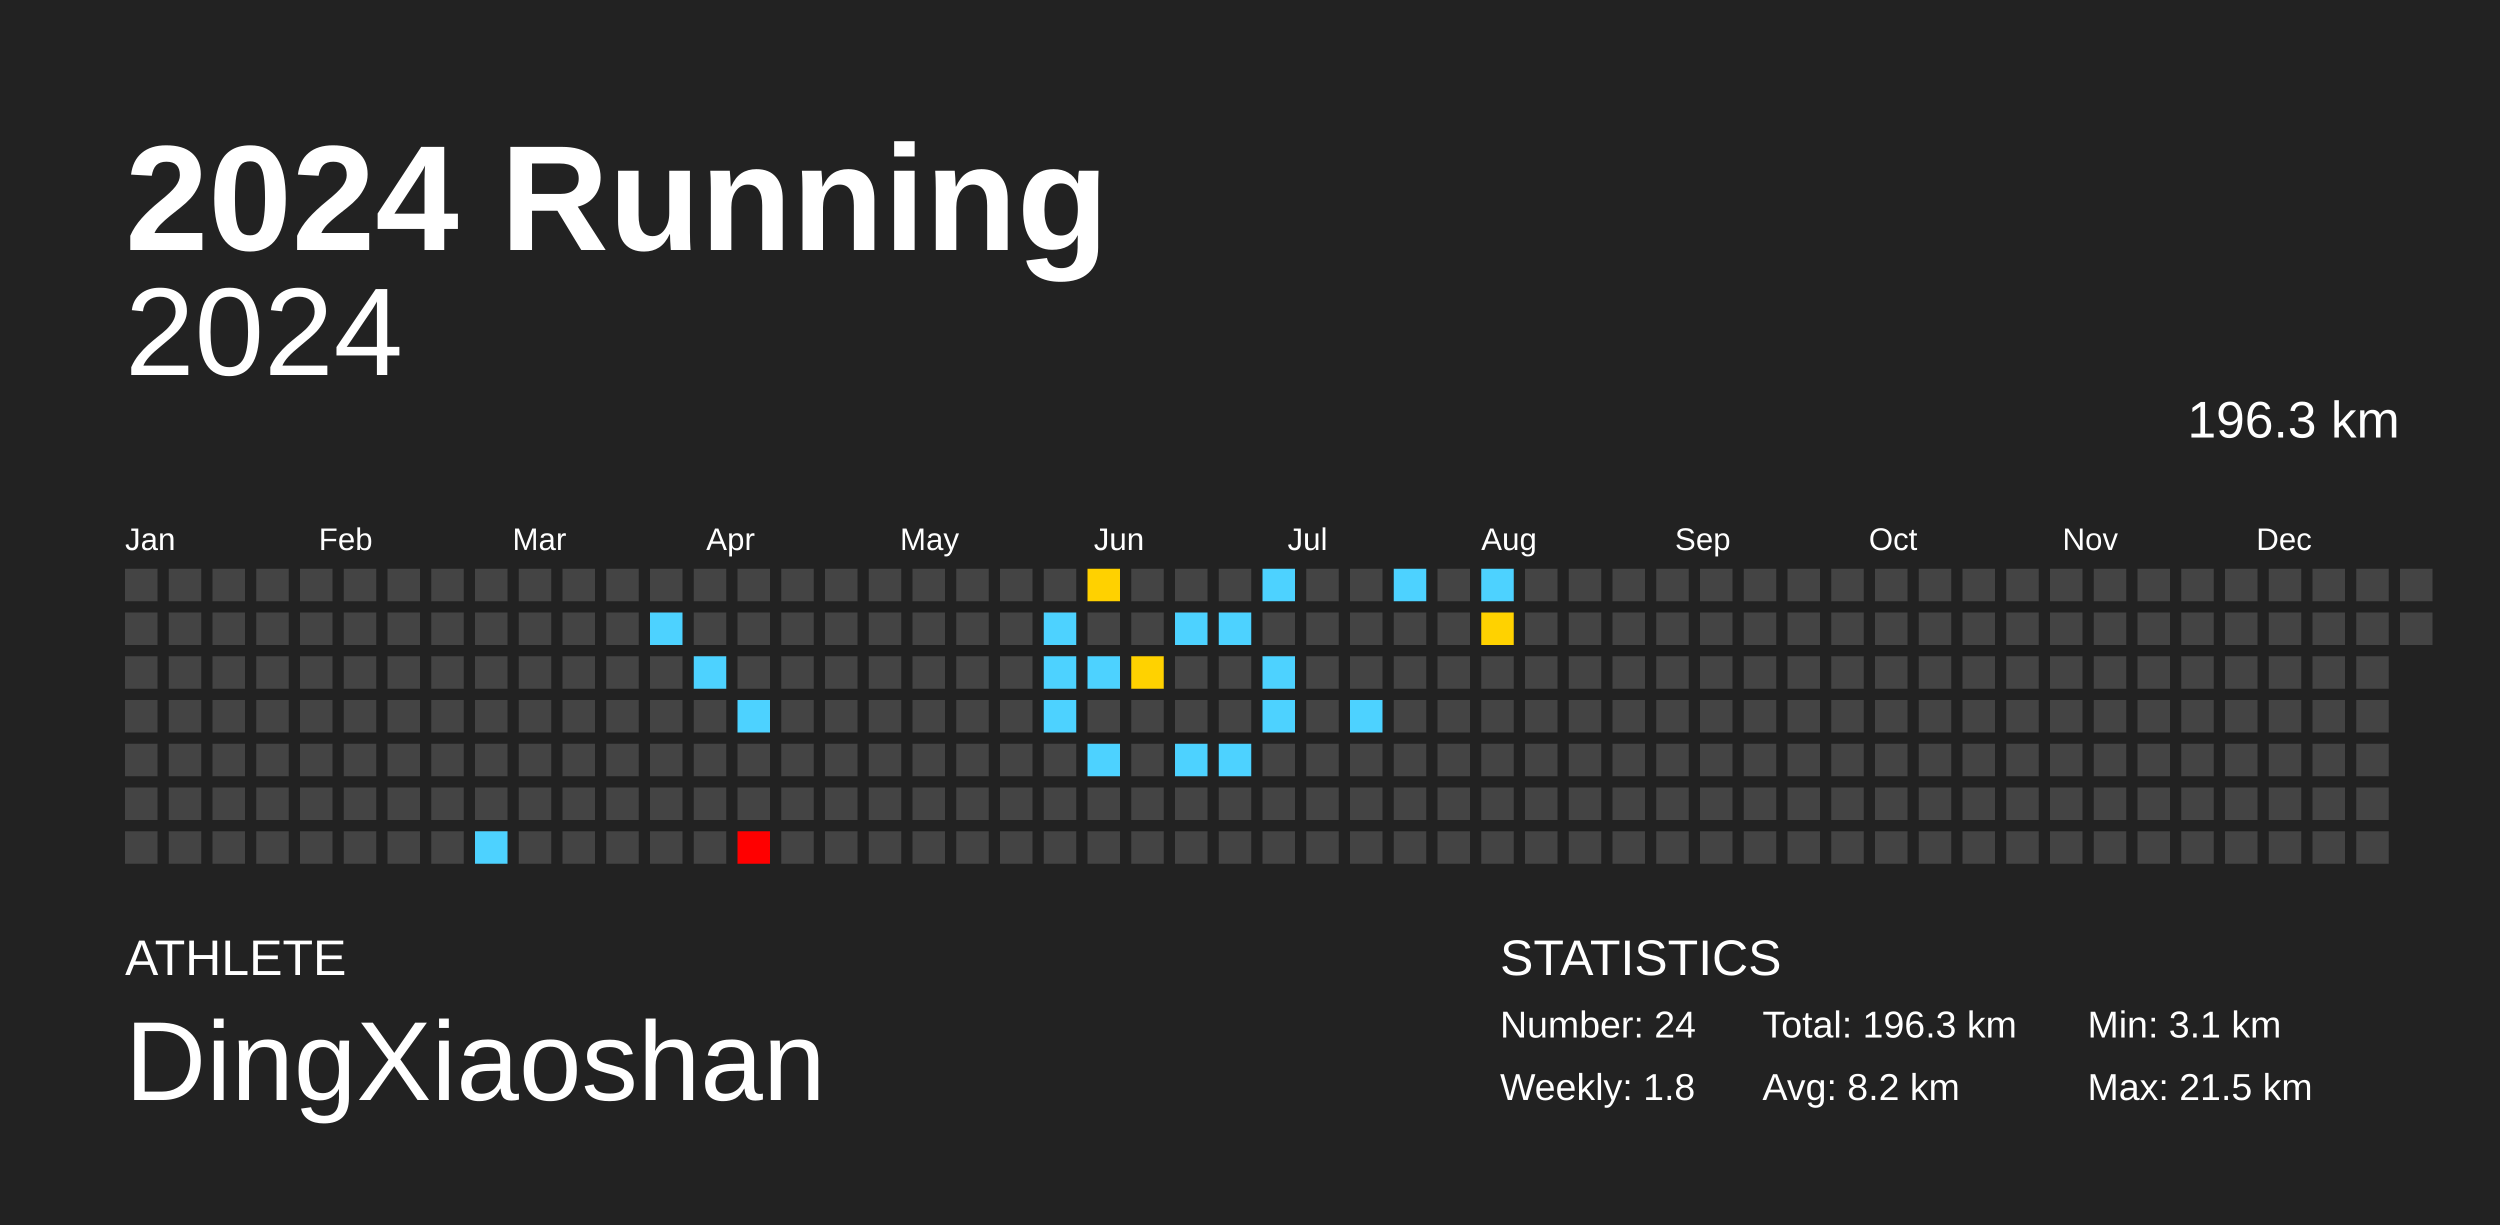
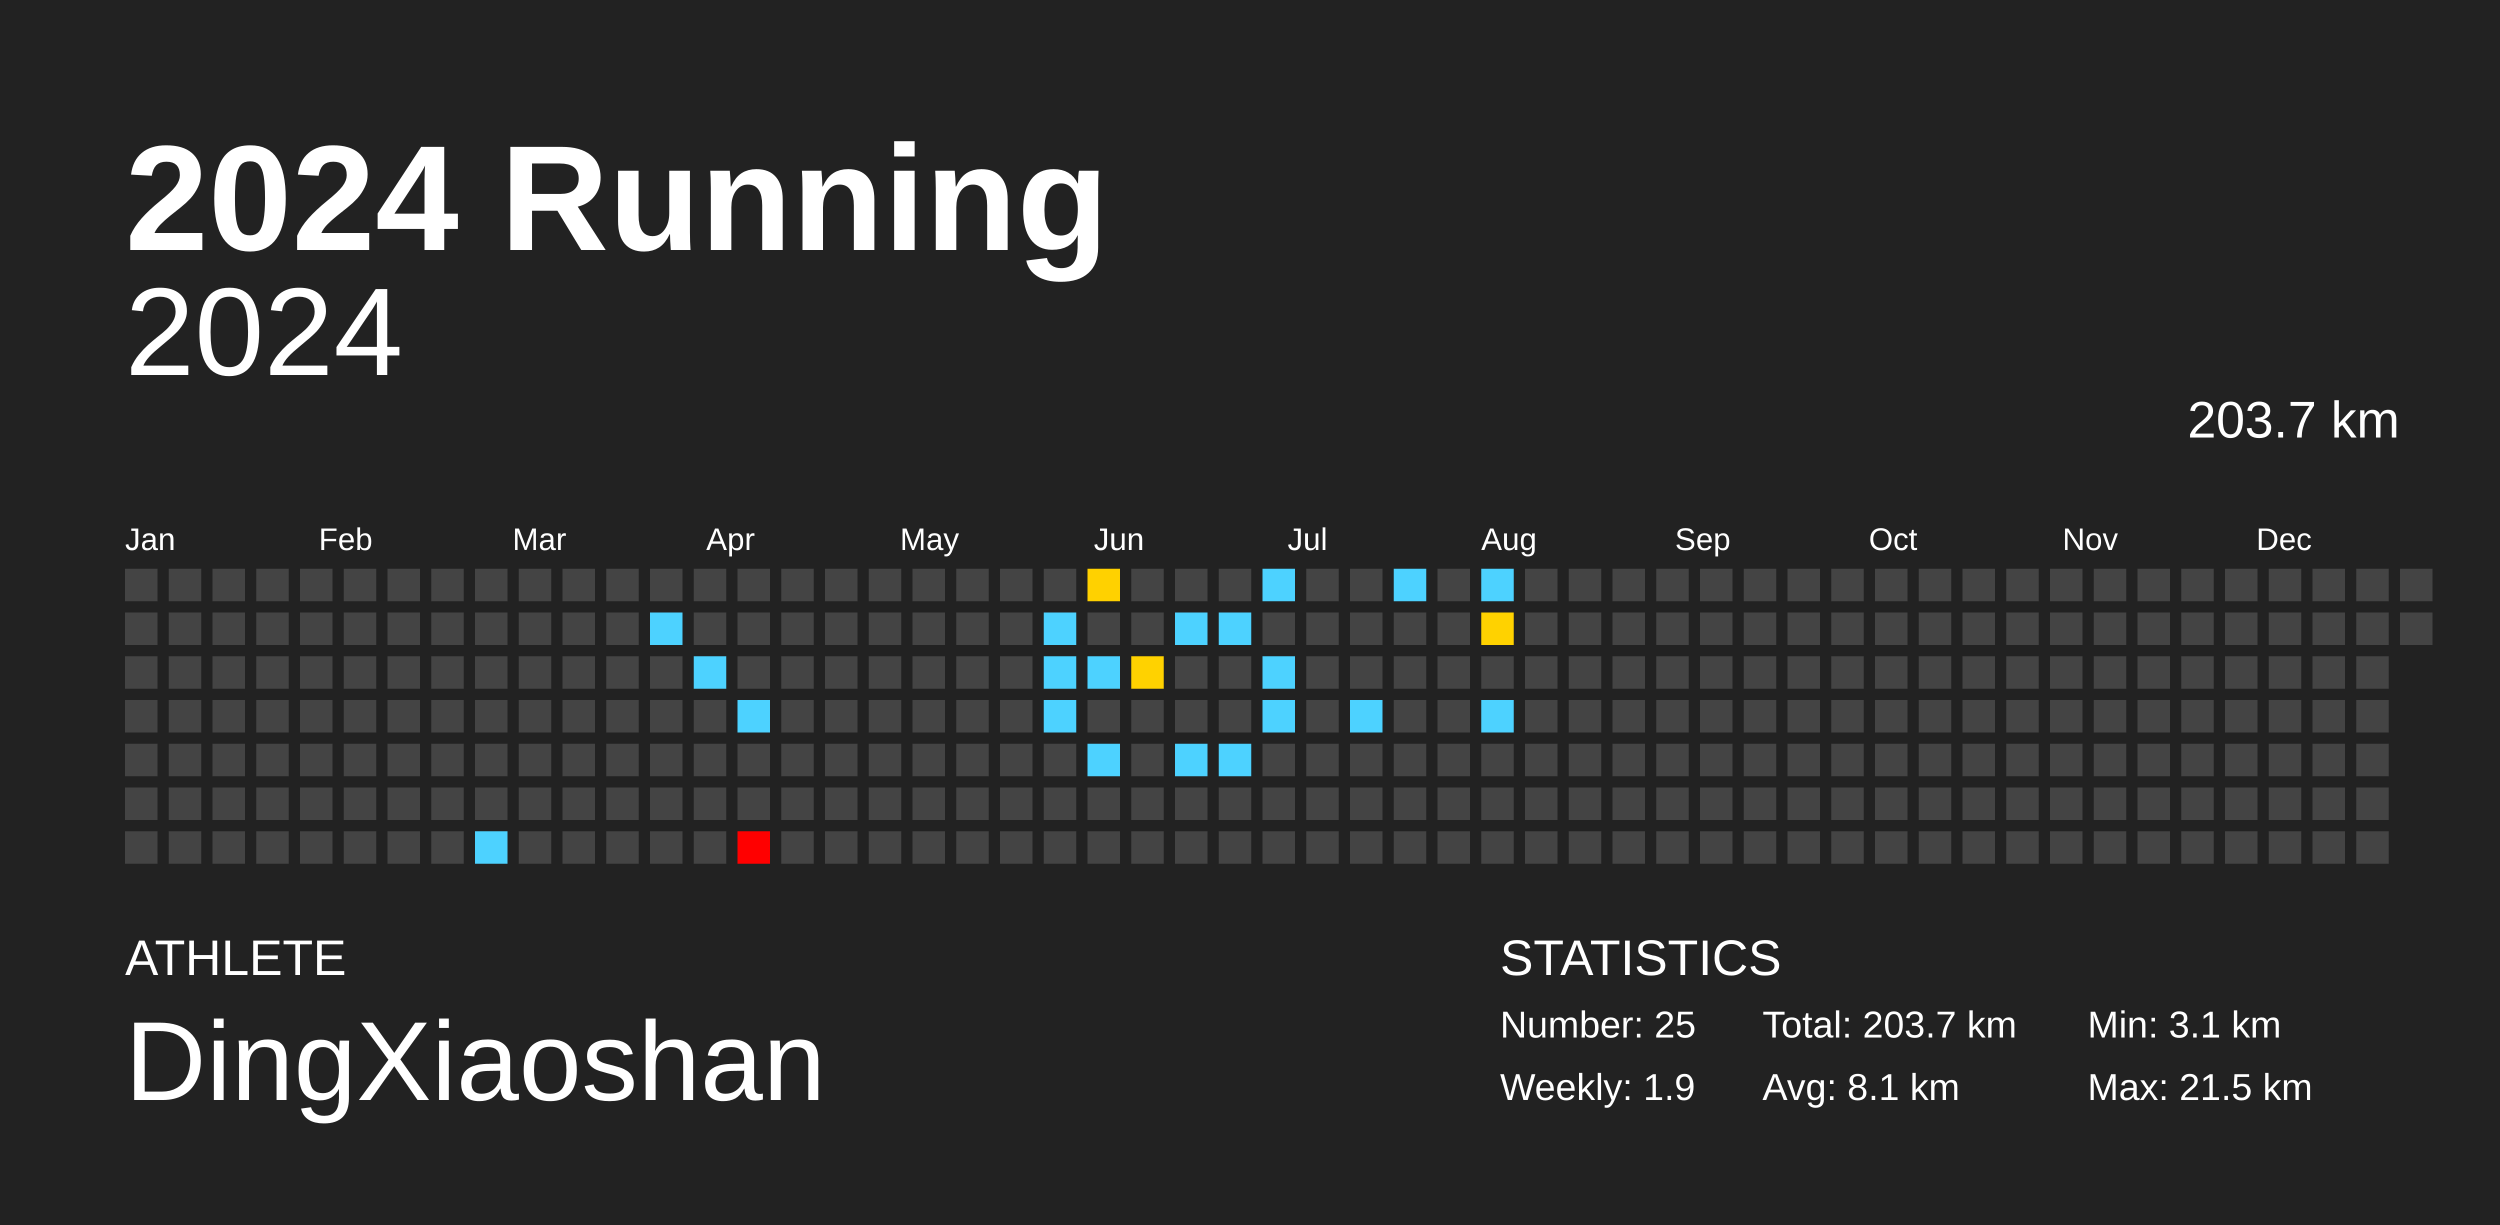
<svg xmlns="http://www.w3.org/2000/svg" baseProfile="full" height="98mm" version="1.1" viewBox="0,0,200,98" width="200mm">
  <defs />
  <rect fill="#222222" height="98" width="200" x="0" y="0" />
  <text fill="#FFFFFF" style="font-size:12px; font-family:Arial; font-weight:bold;" x="10" y="20">2024 Running</text>
  <text fill="#FFFFFF" style="font-size:4px; font-family:Arial" x="10" y="78">ATHLETE</text>
  <text fill="#FFFFFF" style="font-size:9px; font-family:Arial" x="10" y="88">DingXiaoshan</text>
  <text fill="#FFFFFF" style="font-size:4px; font-family:Arial" x="120" y="78">STATISTICS</text>
-   <text fill="#FFFFFF" style="font-size:3px; font-family:Arial" x="120" y="83">Number: 24</text>
-   <text fill="#FFFFFF" style="font-size:3px; font-family:Arial" x="120" y="88">Weekly: 1.8</text>
-   <text fill="#FFFFFF" style="font-size:3px; font-family:Arial" x="141" y="83">Total: 196.3 km</text>
-   <text fill="#FFFFFF" style="font-size:3px; font-family:Arial" x="141" y="88">Avg: 8.2 km</text>
+   <text fill="#FFFFFF" style="font-size:3px; font-family:Arial" x="120" y="83">Number: 25</text>
+   <text fill="#FFFFFF" style="font-size:3px; font-family:Arial" x="120" y="88">Weekly: 1.9</text>
+   <text fill="#FFFFFF" style="font-size:3px; font-family:Arial" x="141" y="83">Total: 203.7 km</text>
+   <text fill="#FFFFFF" style="font-size:3px; font-family:Arial" x="141" y="88">Avg: 8.1 km</text>
  <text fill="#FFFFFF" style="font-size:3px; font-family:Arial" x="167" y="83">Min: 3.1 km</text>
  <text fill="#FFFFFF" style="font-size:3px; font-family:Arial" x="167" y="88">Max: 21.5 km</text>
  <text alignment-baseline="hanging" fill="#FFFFFF" style="font-size:10.0px; font-family:Arial;" x="10" y="30">2024</text>
-   <text alignment-baseline="hanging" fill="#FFFFFF" style="font-size:4.125px; font-family:Arial;" x="175" y="35">196.3 km</text>
+   <text alignment-baseline="hanging" fill="#FFFFFF" style="font-size:4.125px; font-family:Arial;" x="175" y="35">203.7 km</text>
  <text fill="#FFFFFF" style="font-size:2.5px; font-family:Arial" x="10.0" y="44">Jan</text>
  <text fill="#FFFFFF" style="font-size:2.5px; font-family:Arial" x="25.5" y="44">Feb</text>
  <text fill="#FFFFFF" style="font-size:2.5px; font-family:Arial" x="41.0" y="44">Mar</text>
  <text fill="#FFFFFF" style="font-size:2.5px; font-family:Arial" x="56.5" y="44">Apr</text>
  <text fill="#FFFFFF" style="font-size:2.5px; font-family:Arial" x="72.0" y="44">May</text>
  <text fill="#FFFFFF" style="font-size:2.5px; font-family:Arial" x="87.5" y="44">Jun</text>
  <text fill="#FFFFFF" style="font-size:2.5px; font-family:Arial" x="103.0" y="44">Jul</text>
  <text fill="#FFFFFF" style="font-size:2.5px; font-family:Arial" x="118.5" y="44">Aug</text>
  <text fill="#FFFFFF" style="font-size:2.5px; font-family:Arial" x="134.0" y="44">Sep</text>
  <text fill="#FFFFFF" style="font-size:2.5px; font-family:Arial" x="149.5" y="44">Oct</text>
  <text fill="#FFFFFF" style="font-size:2.5px; font-family:Arial" x="165.0" y="44">Nov</text>
  <text fill="#FFFFFF" style="font-size:2.5px; font-family:Arial" x="180.5" y="44">Dec</text>
  <rect fill="#444444" height="2.6" width="2.6" x="10.0" y="45.5" />
  <rect fill="#444444" height="2.6" width="2.6" x="10.0" y="49.0" />
  <rect fill="#444444" height="2.6" width="2.6" x="10.0" y="52.5" />
  <rect fill="#444444" height="2.6" width="2.6" x="10.0" y="56.0" />
  <rect fill="#444444" height="2.6" width="2.6" x="10.0" y="59.5" />
  <rect fill="#444444" height="2.6" width="2.6" x="10.0" y="63.0" />
  <rect fill="#444444" height="2.6" width="2.6" x="10.0" y="66.5" />
  <rect fill="#444444" height="2.6" width="2.6" x="13.5" y="45.5" />
  <rect fill="#444444" height="2.6" width="2.6" x="13.5" y="49.0" />
  <rect fill="#444444" height="2.6" width="2.6" x="13.5" y="52.5" />
  <rect fill="#444444" height="2.6" width="2.6" x="13.5" y="56.0" />
  <rect fill="#444444" height="2.6" width="2.6" x="13.5" y="59.5" />
  <rect fill="#444444" height="2.6" width="2.6" x="13.5" y="63.0" />
  <rect fill="#444444" height="2.6" width="2.6" x="13.5" y="66.5" />
  <rect fill="#444444" height="2.6" width="2.6" x="17.0" y="45.5" />
  <rect fill="#444444" height="2.6" width="2.6" x="17.0" y="49.0" />
  <rect fill="#444444" height="2.6" width="2.6" x="17.0" y="52.5" />
  <rect fill="#444444" height="2.6" width="2.6" x="17.0" y="56.0" />
  <rect fill="#444444" height="2.6" width="2.6" x="17.0" y="59.5" />
  <rect fill="#444444" height="2.6" width="2.6" x="17.0" y="63.0" />
  <rect fill="#444444" height="2.6" width="2.6" x="17.0" y="66.5" />
  <rect fill="#444444" height="2.6" width="2.6" x="20.5" y="45.5" />
  <rect fill="#444444" height="2.6" width="2.6" x="20.5" y="49.0" />
  <rect fill="#444444" height="2.6" width="2.6" x="20.5" y="52.5" />
  <rect fill="#444444" height="2.6" width="2.6" x="20.5" y="56.0" />
  <rect fill="#444444" height="2.6" width="2.6" x="20.5" y="59.5" />
  <rect fill="#444444" height="2.6" width="2.6" x="20.5" y="63.0" />
  <rect fill="#444444" height="2.6" width="2.6" x="20.5" y="66.5" />
  <rect fill="#444444" height="2.6" width="2.6" x="24.0" y="45.5" />
  <rect fill="#444444" height="2.6" width="2.6" x="24.0" y="49.0" />
  <rect fill="#444444" height="2.6" width="2.6" x="24.0" y="52.5" />
  <rect fill="#444444" height="2.6" width="2.6" x="24.0" y="56.0" />
  <rect fill="#444444" height="2.6" width="2.6" x="24.0" y="59.5" />
  <rect fill="#444444" height="2.6" width="2.6" x="24.0" y="63.0" />
  <rect fill="#444444" height="2.6" width="2.6" x="24.0" y="66.5" />
  <rect fill="#444444" height="2.6" width="2.6" x="27.5" y="45.5" />
  <rect fill="#444444" height="2.6" width="2.6" x="27.5" y="49.0" />
  <rect fill="#444444" height="2.6" width="2.6" x="27.5" y="52.5" />
  <rect fill="#444444" height="2.6" width="2.6" x="27.5" y="56.0" />
  <rect fill="#444444" height="2.6" width="2.6" x="27.5" y="59.5" />
  <rect fill="#444444" height="2.6" width="2.6" x="27.5" y="63.0" />
  <rect fill="#444444" height="2.6" width="2.6" x="27.5" y="66.5" />
  <rect fill="#444444" height="2.6" width="2.6" x="31.0" y="45.5" />
  <rect fill="#444444" height="2.6" width="2.6" x="31.0" y="49.0" />
  <rect fill="#444444" height="2.6" width="2.6" x="31.0" y="52.5" />
  <rect fill="#444444" height="2.6" width="2.6" x="31.0" y="56.0" />
  <rect fill="#444444" height="2.6" width="2.6" x="31.0" y="59.5" />
  <rect fill="#444444" height="2.6" width="2.6" x="31.0" y="63.0" />
  <rect fill="#444444" height="2.6" width="2.6" x="31.0" y="66.5" />
  <rect fill="#444444" height="2.6" width="2.6" x="34.5" y="45.5" />
  <rect fill="#444444" height="2.6" width="2.6" x="34.5" y="49.0" />
  <rect fill="#444444" height="2.6" width="2.6" x="34.5" y="52.5" />
  <rect fill="#444444" height="2.6" width="2.6" x="34.5" y="56.0" />
  <rect fill="#444444" height="2.6" width="2.6" x="34.5" y="59.5" />
  <rect fill="#444444" height="2.6" width="2.6" x="34.5" y="63.0" />
  <rect fill="#444444" height="2.6" width="2.6" x="34.5" y="66.5" />
  <rect fill="#444444" height="2.6" width="2.6" x="38.0" y="45.5" />
  <rect fill="#444444" height="2.6" width="2.6" x="38.0" y="49.0" />
  <rect fill="#444444" height="2.6" width="2.6" x="38.0" y="52.5" />
  <rect fill="#444444" height="2.6" width="2.6" x="38.0" y="56.0" />
  <rect fill="#444444" height="2.6" width="2.6" x="38.0" y="59.5" />
  <rect fill="#444444" height="2.6" width="2.6" x="38.0" y="63.0" />
  <rect fill="#4dd2ff" height="2.6" width="2.6" x="38.0" y="66.5" />
  <rect fill="#444444" height="2.6" width="2.6" x="41.5" y="45.5" />
  <rect fill="#444444" height="2.6" width="2.6" x="41.5" y="49.0" />
  <rect fill="#444444" height="2.6" width="2.6" x="41.5" y="52.5" />
  <rect fill="#444444" height="2.6" width="2.6" x="41.5" y="56.0" />
  <rect fill="#444444" height="2.6" width="2.6" x="41.5" y="59.5" />
  <rect fill="#444444" height="2.6" width="2.6" x="41.5" y="63.0" />
  <rect fill="#444444" height="2.6" width="2.6" x="41.5" y="66.5" />
  <rect fill="#444444" height="2.6" width="2.6" x="45.0" y="45.5" />
  <rect fill="#444444" height="2.6" width="2.6" x="45.0" y="49.0" />
  <rect fill="#444444" height="2.6" width="2.6" x="45.0" y="52.5" />
  <rect fill="#444444" height="2.6" width="2.6" x="45.0" y="56.0" />
  <rect fill="#444444" height="2.6" width="2.6" x="45.0" y="59.5" />
  <rect fill="#444444" height="2.6" width="2.6" x="45.0" y="63.0" />
  <rect fill="#444444" height="2.6" width="2.6" x="45.0" y="66.5" />
  <rect fill="#444444" height="2.6" width="2.6" x="48.5" y="45.5" />
  <rect fill="#444444" height="2.6" width="2.6" x="48.5" y="49.0" />
  <rect fill="#444444" height="2.6" width="2.6" x="48.5" y="52.5" />
  <rect fill="#444444" height="2.6" width="2.6" x="48.5" y="56.0" />
  <rect fill="#444444" height="2.6" width="2.6" x="48.5" y="59.5" />
  <rect fill="#444444" height="2.6" width="2.6" x="48.5" y="63.0" />
  <rect fill="#444444" height="2.6" width="2.6" x="48.5" y="66.5" />
  <rect fill="#444444" height="2.6" width="2.6" x="52.0" y="45.5" />
  <rect fill="#4dd2ff" height="2.6" width="2.6" x="52.0" y="49.0" />
  <rect fill="#444444" height="2.6" width="2.6" x="52.0" y="52.5" />
  <rect fill="#444444" height="2.6" width="2.6" x="52.0" y="56.0" />
  <rect fill="#444444" height="2.6" width="2.6" x="52.0" y="59.5" />
  <rect fill="#444444" height="2.6" width="2.6" x="52.0" y="63.0" />
  <rect fill="#444444" height="2.6" width="2.6" x="52.0" y="66.5" />
  <rect fill="#444444" height="2.6" width="2.6" x="55.5" y="45.5" />
  <rect fill="#444444" height="2.6" width="2.6" x="55.5" y="49.0" />
  <rect fill="#4dd2ff" height="2.6" width="2.6" x="55.5" y="52.5" />
  <rect fill="#444444" height="2.6" width="2.6" x="55.5" y="56.0" />
  <rect fill="#444444" height="2.6" width="2.6" x="55.5" y="59.5" />
  <rect fill="#444444" height="2.6" width="2.6" x="55.5" y="63.0" />
  <rect fill="#444444" height="2.6" width="2.6" x="55.5" y="66.5" />
  <rect fill="#444444" height="2.6" width="2.6" x="59.0" y="45.5" />
  <rect fill="#444444" height="2.6" width="2.6" x="59.0" y="49.0" />
  <rect fill="#444444" height="2.6" width="2.6" x="59.0" y="52.5" />
  <rect fill="#4dd2ff" height="2.6" width="2.6" x="59.0" y="56.0" />
  <rect fill="#444444" height="2.6" width="2.6" x="59.0" y="59.5" />
  <rect fill="#444444" height="2.6" width="2.6" x="59.0" y="63.0" />
  <rect fill="red" height="2.6" width="2.6" x="59.0" y="66.5" />
  <rect fill="#444444" height="2.6" width="2.6" x="62.5" y="45.5" />
  <rect fill="#444444" height="2.6" width="2.6" x="62.5" y="49.0" />
  <rect fill="#444444" height="2.6" width="2.6" x="62.5" y="52.5" />
  <rect fill="#444444" height="2.6" width="2.6" x="62.5" y="56.0" />
  <rect fill="#444444" height="2.6" width="2.6" x="62.5" y="59.5" />
  <rect fill="#444444" height="2.6" width="2.6" x="62.5" y="63.0" />
  <rect fill="#444444" height="2.6" width="2.6" x="62.5" y="66.5" />
  <rect fill="#444444" height="2.6" width="2.6" x="66.0" y="45.5" />
  <rect fill="#444444" height="2.6" width="2.6" x="66.0" y="49.0" />
  <rect fill="#444444" height="2.6" width="2.6" x="66.0" y="52.5" />
  <rect fill="#444444" height="2.6" width="2.6" x="66.0" y="56.0" />
  <rect fill="#444444" height="2.6" width="2.6" x="66.0" y="59.5" />
  <rect fill="#444444" height="2.6" width="2.6" x="66.0" y="63.0" />
  <rect fill="#444444" height="2.6" width="2.6" x="66.0" y="66.5" />
  <rect fill="#444444" height="2.6" width="2.6" x="69.5" y="45.5" />
  <rect fill="#444444" height="2.6" width="2.6" x="69.5" y="49.0" />
  <rect fill="#444444" height="2.6" width="2.6" x="69.5" y="52.5" />
  <rect fill="#444444" height="2.6" width="2.6" x="69.5" y="56.0" />
  <rect fill="#444444" height="2.6" width="2.6" x="69.5" y="59.5" />
  <rect fill="#444444" height="2.6" width="2.6" x="69.5" y="63.0" />
  <rect fill="#444444" height="2.6" width="2.6" x="69.5" y="66.5" />
  <rect fill="#444444" height="2.6" width="2.6" x="73.0" y="45.5" />
  <rect fill="#444444" height="2.6" width="2.6" x="73.0" y="49.0" />
  <rect fill="#444444" height="2.6" width="2.6" x="73.0" y="52.5" />
  <rect fill="#444444" height="2.6" width="2.6" x="73.0" y="56.0" />
  <rect fill="#444444" height="2.6" width="2.6" x="73.0" y="59.5" />
  <rect fill="#444444" height="2.6" width="2.6" x="73.0" y="63.0" />
  <rect fill="#444444" height="2.6" width="2.6" x="73.0" y="66.5" />
  <rect fill="#444444" height="2.6" width="2.6" x="76.5" y="45.5" />
  <rect fill="#444444" height="2.6" width="2.6" x="76.5" y="49.0" />
  <rect fill="#444444" height="2.6" width="2.6" x="76.5" y="52.5" />
  <rect fill="#444444" height="2.6" width="2.6" x="76.5" y="56.0" />
  <rect fill="#444444" height="2.6" width="2.6" x="76.5" y="59.5" />
  <rect fill="#444444" height="2.6" width="2.6" x="76.5" y="63.0" />
  <rect fill="#444444" height="2.6" width="2.6" x="76.5" y="66.5" />
  <rect fill="#444444" height="2.6" width="2.6" x="80.0" y="45.5" />
  <rect fill="#444444" height="2.6" width="2.6" x="80.0" y="49.0" />
  <rect fill="#444444" height="2.6" width="2.6" x="80.0" y="52.5" />
  <rect fill="#444444" height="2.6" width="2.6" x="80.0" y="56.0" />
  <rect fill="#444444" height="2.6" width="2.6" x="80.0" y="59.5" />
  <rect fill="#444444" height="2.6" width="2.6" x="80.0" y="63.0" />
  <rect fill="#444444" height="2.6" width="2.6" x="80.0" y="66.5" />
  <rect fill="#444444" height="2.6" width="2.6" x="83.5" y="45.5" />
  <rect fill="#4dd2ff" height="2.6" width="2.6" x="83.5" y="49.0" />
  <rect fill="#4dd2ff" height="2.6" width="2.6" x="83.5" y="52.5" />
  <rect fill="#4dd2ff" height="2.6" width="2.6" x="83.5" y="56.0" />
  <rect fill="#444444" height="2.6" width="2.6" x="83.5" y="59.5" />
  <rect fill="#444444" height="2.6" width="2.6" x="83.5" y="63.0" />
  <rect fill="#444444" height="2.6" width="2.6" x="83.5" y="66.5" />
  <rect fill="#ffd100" height="2.6" width="2.6" x="87.0" y="45.5" />
  <rect fill="#444444" height="2.6" width="2.6" x="87.0" y="49.0" />
  <rect fill="#4dd2ff" height="2.6" width="2.6" x="87.0" y="52.5" />
  <rect fill="#444444" height="2.6" width="2.6" x="87.0" y="56.0" />
  <rect fill="#4dd2ff" height="2.6" width="2.6" x="87.0" y="59.5" />
  <rect fill="#444444" height="2.6" width="2.6" x="87.0" y="63.0" />
  <rect fill="#444444" height="2.6" width="2.6" x="87.0" y="66.5" />
  <rect fill="#444444" height="2.6" width="2.6" x="90.5" y="45.5" />
  <rect fill="#444444" height="2.6" width="2.6" x="90.5" y="49.0" />
  <rect fill="#ffd200" height="2.6" width="2.6" x="90.5" y="52.5" />
  <rect fill="#444444" height="2.6" width="2.6" x="90.5" y="56.0" />
  <rect fill="#444444" height="2.6" width="2.6" x="90.5" y="59.5" />
  <rect fill="#444444" height="2.6" width="2.6" x="90.5" y="63.0" />
  <rect fill="#444444" height="2.6" width="2.6" x="90.5" y="66.5" />
  <rect fill="#444444" height="2.6" width="2.6" x="94.0" y="45.5" />
  <rect fill="#4dd2ff" height="2.6" width="2.6" x="94.0" y="49.0" />
  <rect fill="#444444" height="2.6" width="2.6" x="94.0" y="52.5" />
  <rect fill="#444444" height="2.6" width="2.6" x="94.0" y="56.0" />
  <rect fill="#4dd2ff" height="2.6" width="2.6" x="94.0" y="59.5" />
  <rect fill="#444444" height="2.6" width="2.6" x="94.0" y="63.0" />
  <rect fill="#444444" height="2.6" width="2.6" x="94.0" y="66.5" />
  <rect fill="#444444" height="2.6" width="2.6" x="97.5" y="45.5" />
  <rect fill="#4dd2ff" height="2.6" width="2.6" x="97.5" y="49.0" />
  <rect fill="#444444" height="2.6" width="2.6" x="97.5" y="52.5" />
  <rect fill="#444444" height="2.6" width="2.6" x="97.5" y="56.0" />
  <rect fill="#4dd2ff" height="2.6" width="2.6" x="97.5" y="59.5" />
  <rect fill="#444444" height="2.6" width="2.6" x="97.5" y="63.0" />
  <rect fill="#444444" height="2.6" width="2.6" x="97.5" y="66.5" />
  <rect fill="#4dd2ff" height="2.6" width="2.6" x="101.0" y="45.5" />
  <rect fill="#444444" height="2.6" width="2.6" x="101.0" y="49.0" />
  <rect fill="#4dd2ff" height="2.6" width="2.6" x="101.0" y="52.5" />
  <rect fill="#4dd2ff" height="2.6" width="2.6" x="101.0" y="56.0" />
  <rect fill="#444444" height="2.6" width="2.6" x="101.0" y="59.5" />
  <rect fill="#444444" height="2.6" width="2.6" x="101.0" y="63.0" />
  <rect fill="#444444" height="2.6" width="2.6" x="101.0" y="66.5" />
  <rect fill="#444444" height="2.6" width="2.6" x="104.5" y="45.5" />
  <rect fill="#444444" height="2.6" width="2.6" x="104.5" y="49.0" />
  <rect fill="#444444" height="2.6" width="2.6" x="104.5" y="52.5" />
  <rect fill="#444444" height="2.6" width="2.6" x="104.5" y="56.0" />
  <rect fill="#444444" height="2.6" width="2.6" x="104.5" y="59.5" />
  <rect fill="#444444" height="2.6" width="2.6" x="104.5" y="63.0" />
  <rect fill="#444444" height="2.6" width="2.6" x="104.5" y="66.5" />
  <rect fill="#444444" height="2.6" width="2.6" x="108.0" y="45.5" />
  <rect fill="#444444" height="2.6" width="2.6" x="108.0" y="49.0" />
  <rect fill="#444444" height="2.6" width="2.6" x="108.0" y="52.5" />
  <rect fill="#4dd2ff" height="2.6" width="2.6" x="108.0" y="56.0" />
  <rect fill="#444444" height="2.6" width="2.6" x="108.0" y="59.5" />
  <rect fill="#444444" height="2.6" width="2.6" x="108.0" y="63.0" />
  <rect fill="#444444" height="2.6" width="2.6" x="108.0" y="66.5" />
  <rect fill="#4dd2ff" height="2.6" width="2.6" x="111.5" y="45.5" />
  <rect fill="#444444" height="2.6" width="2.6" x="111.5" y="49.0" />
  <rect fill="#444444" height="2.6" width="2.6" x="111.5" y="52.5" />
  <rect fill="#444444" height="2.6" width="2.6" x="111.5" y="56.0" />
  <rect fill="#444444" height="2.6" width="2.6" x="111.5" y="59.5" />
  <rect fill="#444444" height="2.6" width="2.6" x="111.5" y="63.0" />
  <rect fill="#444444" height="2.6" width="2.6" x="111.5" y="66.5" />
  <rect fill="#444444" height="2.6" width="2.6" x="115.0" y="45.5" />
  <rect fill="#444444" height="2.6" width="2.6" x="115.0" y="49.0" />
  <rect fill="#444444" height="2.6" width="2.6" x="115.0" y="52.5" />
  <rect fill="#444444" height="2.6" width="2.6" x="115.0" y="56.0" />
  <rect fill="#444444" height="2.6" width="2.6" x="115.0" y="59.5" />
  <rect fill="#444444" height="2.6" width="2.6" x="115.0" y="63.0" />
  <rect fill="#444444" height="2.6" width="2.6" x="115.0" y="66.5" />
  <rect fill="#4dd2ff" height="2.6" width="2.6" x="118.5" y="45.5" />
  <rect fill="#ffd200" height="2.6" width="2.6" x="118.5" y="49.0" />
  <rect fill="#444444" height="2.6" width="2.6" x="118.5" y="52.5" />
-   <rect fill="#444444" height="2.6" width="2.6" x="118.5" y="56.0" />
+   <rect fill="#4dd2ff" height="2.6" width="2.6" x="118.5" y="56.0" />
  <rect fill="#444444" height="2.6" width="2.6" x="118.5" y="59.5" />
  <rect fill="#444444" height="2.6" width="2.6" x="118.5" y="63.0" />
  <rect fill="#444444" height="2.6" width="2.6" x="118.5" y="66.5" />
  <rect fill="#444444" height="2.6" width="2.6" x="122.0" y="45.5" />
  <rect fill="#444444" height="2.6" width="2.6" x="122.0" y="49.0" />
  <rect fill="#444444" height="2.6" width="2.6" x="122.0" y="52.5" />
  <rect fill="#444444" height="2.6" width="2.6" x="122.0" y="56.0" />
  <rect fill="#444444" height="2.6" width="2.6" x="122.0" y="59.5" />
  <rect fill="#444444" height="2.6" width="2.6" x="122.0" y="63.0" />
  <rect fill="#444444" height="2.6" width="2.6" x="122.0" y="66.5" />
  <rect fill="#444444" height="2.6" width="2.6" x="125.5" y="45.5" />
  <rect fill="#444444" height="2.6" width="2.6" x="125.5" y="49.0" />
  <rect fill="#444444" height="2.6" width="2.6" x="125.5" y="52.5" />
  <rect fill="#444444" height="2.6" width="2.6" x="125.5" y="56.0" />
  <rect fill="#444444" height="2.6" width="2.6" x="125.5" y="59.5" />
  <rect fill="#444444" height="2.6" width="2.6" x="125.5" y="63.0" />
  <rect fill="#444444" height="2.6" width="2.6" x="125.5" y="66.5" />
  <rect fill="#444444" height="2.6" width="2.6" x="129.0" y="45.5" />
  <rect fill="#444444" height="2.6" width="2.6" x="129.0" y="49.0" />
  <rect fill="#444444" height="2.6" width="2.6" x="129.0" y="52.5" />
  <rect fill="#444444" height="2.6" width="2.6" x="129.0" y="56.0" />
  <rect fill="#444444" height="2.6" width="2.6" x="129.0" y="59.5" />
  <rect fill="#444444" height="2.6" width="2.6" x="129.0" y="63.0" />
  <rect fill="#444444" height="2.6" width="2.6" x="129.0" y="66.5" />
  <rect fill="#444444" height="2.6" width="2.6" x="132.5" y="45.5" />
  <rect fill="#444444" height="2.6" width="2.6" x="132.5" y="49.0" />
  <rect fill="#444444" height="2.6" width="2.6" x="132.5" y="52.5" />
  <rect fill="#444444" height="2.6" width="2.6" x="132.5" y="56.0" />
  <rect fill="#444444" height="2.6" width="2.6" x="132.5" y="59.5" />
  <rect fill="#444444" height="2.6" width="2.6" x="132.5" y="63.0" />
  <rect fill="#444444" height="2.6" width="2.6" x="132.5" y="66.5" />
  <rect fill="#444444" height="2.6" width="2.6" x="136.0" y="45.5" />
  <rect fill="#444444" height="2.6" width="2.6" x="136.0" y="49.0" />
  <rect fill="#444444" height="2.6" width="2.6" x="136.0" y="52.5" />
  <rect fill="#444444" height="2.6" width="2.6" x="136.0" y="56.0" />
  <rect fill="#444444" height="2.6" width="2.6" x="136.0" y="59.5" />
  <rect fill="#444444" height="2.6" width="2.6" x="136.0" y="63.0" />
  <rect fill="#444444" height="2.6" width="2.6" x="136.0" y="66.5" />
  <rect fill="#444444" height="2.6" width="2.6" x="139.5" y="45.5" />
  <rect fill="#444444" height="2.6" width="2.6" x="139.5" y="49.0" />
  <rect fill="#444444" height="2.6" width="2.6" x="139.5" y="52.5" />
  <rect fill="#444444" height="2.6" width="2.6" x="139.5" y="56.0" />
  <rect fill="#444444" height="2.6" width="2.6" x="139.5" y="59.5" />
  <rect fill="#444444" height="2.6" width="2.6" x="139.5" y="63.0" />
  <rect fill="#444444" height="2.6" width="2.6" x="139.5" y="66.5" />
  <rect fill="#444444" height="2.6" width="2.6" x="143.0" y="45.5" />
  <rect fill="#444444" height="2.6" width="2.6" x="143.0" y="49.0" />
  <rect fill="#444444" height="2.6" width="2.6" x="143.0" y="52.5" />
  <rect fill="#444444" height="2.6" width="2.6" x="143.0" y="56.0" />
  <rect fill="#444444" height="2.6" width="2.6" x="143.0" y="59.5" />
  <rect fill="#444444" height="2.6" width="2.6" x="143.0" y="63.0" />
  <rect fill="#444444" height="2.6" width="2.6" x="143.0" y="66.5" />
  <rect fill="#444444" height="2.6" width="2.6" x="146.5" y="45.5" />
  <rect fill="#444444" height="2.6" width="2.6" x="146.5" y="49.0" />
  <rect fill="#444444" height="2.6" width="2.6" x="146.5" y="52.5" />
  <rect fill="#444444" height="2.6" width="2.6" x="146.5" y="56.0" />
  <rect fill="#444444" height="2.6" width="2.6" x="146.5" y="59.5" />
  <rect fill="#444444" height="2.6" width="2.6" x="146.5" y="63.0" />
  <rect fill="#444444" height="2.6" width="2.6" x="146.5" y="66.5" />
  <rect fill="#444444" height="2.6" width="2.6" x="150.0" y="45.5" />
  <rect fill="#444444" height="2.6" width="2.6" x="150.0" y="49.0" />
  <rect fill="#444444" height="2.6" width="2.6" x="150.0" y="52.5" />
  <rect fill="#444444" height="2.6" width="2.6" x="150.0" y="56.0" />
  <rect fill="#444444" height="2.6" width="2.6" x="150.0" y="59.5" />
  <rect fill="#444444" height="2.6" width="2.6" x="150.0" y="63.0" />
  <rect fill="#444444" height="2.6" width="2.6" x="150.0" y="66.5" />
  <rect fill="#444444" height="2.6" width="2.6" x="153.5" y="45.5" />
  <rect fill="#444444" height="2.6" width="2.6" x="153.5" y="49.0" />
  <rect fill="#444444" height="2.6" width="2.6" x="153.5" y="52.5" />
  <rect fill="#444444" height="2.6" width="2.6" x="153.5" y="56.0" />
  <rect fill="#444444" height="2.6" width="2.6" x="153.5" y="59.5" />
  <rect fill="#444444" height="2.6" width="2.6" x="153.5" y="63.0" />
  <rect fill="#444444" height="2.6" width="2.6" x="153.5" y="66.5" />
  <rect fill="#444444" height="2.6" width="2.6" x="157.0" y="45.5" />
  <rect fill="#444444" height="2.6" width="2.6" x="157.0" y="49.0" />
  <rect fill="#444444" height="2.6" width="2.6" x="157.0" y="52.5" />
  <rect fill="#444444" height="2.6" width="2.6" x="157.0" y="56.0" />
  <rect fill="#444444" height="2.6" width="2.6" x="157.0" y="59.5" />
  <rect fill="#444444" height="2.6" width="2.6" x="157.0" y="63.0" />
  <rect fill="#444444" height="2.6" width="2.6" x="157.0" y="66.5" />
  <rect fill="#444444" height="2.6" width="2.6" x="160.5" y="45.5" />
  <rect fill="#444444" height="2.6" width="2.6" x="160.5" y="49.0" />
  <rect fill="#444444" height="2.6" width="2.6" x="160.5" y="52.5" />
  <rect fill="#444444" height="2.6" width="2.6" x="160.5" y="56.0" />
  <rect fill="#444444" height="2.6" width="2.6" x="160.5" y="59.5" />
  <rect fill="#444444" height="2.6" width="2.6" x="160.5" y="63.0" />
  <rect fill="#444444" height="2.6" width="2.6" x="160.5" y="66.5" />
  <rect fill="#444444" height="2.6" width="2.6" x="164.0" y="45.5" />
  <rect fill="#444444" height="2.6" width="2.6" x="164.0" y="49.0" />
  <rect fill="#444444" height="2.6" width="2.6" x="164.0" y="52.5" />
  <rect fill="#444444" height="2.6" width="2.6" x="164.0" y="56.0" />
  <rect fill="#444444" height="2.6" width="2.6" x="164.0" y="59.5" />
  <rect fill="#444444" height="2.6" width="2.6" x="164.0" y="63.0" />
  <rect fill="#444444" height="2.6" width="2.6" x="164.0" y="66.5" />
  <rect fill="#444444" height="2.6" width="2.6" x="167.5" y="45.5" />
  <rect fill="#444444" height="2.6" width="2.6" x="167.5" y="49.0" />
  <rect fill="#444444" height="2.6" width="2.6" x="167.5" y="52.5" />
  <rect fill="#444444" height="2.6" width="2.6" x="167.5" y="56.0" />
  <rect fill="#444444" height="2.6" width="2.6" x="167.5" y="59.5" />
  <rect fill="#444444" height="2.6" width="2.6" x="167.5" y="63.0" />
  <rect fill="#444444" height="2.6" width="2.6" x="167.5" y="66.5" />
  <rect fill="#444444" height="2.6" width="2.6" x="171.0" y="45.5" />
  <rect fill="#444444" height="2.6" width="2.6" x="171.0" y="49.0" />
  <rect fill="#444444" height="2.6" width="2.6" x="171.0" y="52.5" />
  <rect fill="#444444" height="2.6" width="2.6" x="171.0" y="56.0" />
  <rect fill="#444444" height="2.6" width="2.6" x="171.0" y="59.5" />
  <rect fill="#444444" height="2.6" width="2.6" x="171.0" y="63.0" />
  <rect fill="#444444" height="2.6" width="2.6" x="171.0" y="66.5" />
  <rect fill="#444444" height="2.6" width="2.6" x="174.5" y="45.5" />
  <rect fill="#444444" height="2.6" width="2.6" x="174.5" y="49.0" />
  <rect fill="#444444" height="2.6" width="2.6" x="174.5" y="52.5" />
  <rect fill="#444444" height="2.6" width="2.6" x="174.5" y="56.0" />
  <rect fill="#444444" height="2.6" width="2.6" x="174.5" y="59.5" />
  <rect fill="#444444" height="2.6" width="2.6" x="174.5" y="63.0" />
  <rect fill="#444444" height="2.6" width="2.6" x="174.5" y="66.5" />
  <rect fill="#444444" height="2.6" width="2.6" x="178.0" y="45.5" />
  <rect fill="#444444" height="2.6" width="2.6" x="178.0" y="49.0" />
  <rect fill="#444444" height="2.6" width="2.6" x="178.0" y="52.5" />
  <rect fill="#444444" height="2.6" width="2.6" x="178.0" y="56.0" />
  <rect fill="#444444" height="2.6" width="2.6" x="178.0" y="59.5" />
  <rect fill="#444444" height="2.6" width="2.6" x="178.0" y="63.0" />
  <rect fill="#444444" height="2.6" width="2.6" x="178.0" y="66.5" />
  <rect fill="#444444" height="2.6" width="2.6" x="181.5" y="45.5" />
  <rect fill="#444444" height="2.6" width="2.6" x="181.5" y="49.0" />
  <rect fill="#444444" height="2.6" width="2.6" x="181.5" y="52.5" />
  <rect fill="#444444" height="2.6" width="2.6" x="181.5" y="56.0" />
  <rect fill="#444444" height="2.6" width="2.6" x="181.5" y="59.5" />
  <rect fill="#444444" height="2.6" width="2.6" x="181.5" y="63.0" />
  <rect fill="#444444" height="2.6" width="2.6" x="181.5" y="66.5" />
  <rect fill="#444444" height="2.6" width="2.6" x="185.0" y="45.5" />
  <rect fill="#444444" height="2.6" width="2.6" x="185.0" y="49.0" />
  <rect fill="#444444" height="2.6" width="2.6" x="185.0" y="52.5" />
  <rect fill="#444444" height="2.6" width="2.6" x="185.0" y="56.0" />
  <rect fill="#444444" height="2.6" width="2.6" x="185.0" y="59.5" />
  <rect fill="#444444" height="2.6" width="2.6" x="185.0" y="63.0" />
  <rect fill="#444444" height="2.6" width="2.6" x="185.0" y="66.5" />
  <rect fill="#444444" height="2.6" width="2.6" x="188.5" y="45.5" />
  <rect fill="#444444" height="2.6" width="2.6" x="188.5" y="49.0" />
  <rect fill="#444444" height="2.6" width="2.6" x="188.5" y="52.5" />
  <rect fill="#444444" height="2.6" width="2.6" x="188.5" y="56.0" />
  <rect fill="#444444" height="2.6" width="2.6" x="188.5" y="59.5" />
  <rect fill="#444444" height="2.6" width="2.6" x="188.5" y="63.0" />
  <rect fill="#444444" height="2.6" width="2.6" x="188.5" y="66.5" />
  <rect fill="#444444" height="2.6" width="2.6" x="192.0" y="45.5" />
  <rect fill="#444444" height="2.6" width="2.6" x="192.0" y="49.0" />
</svg>
